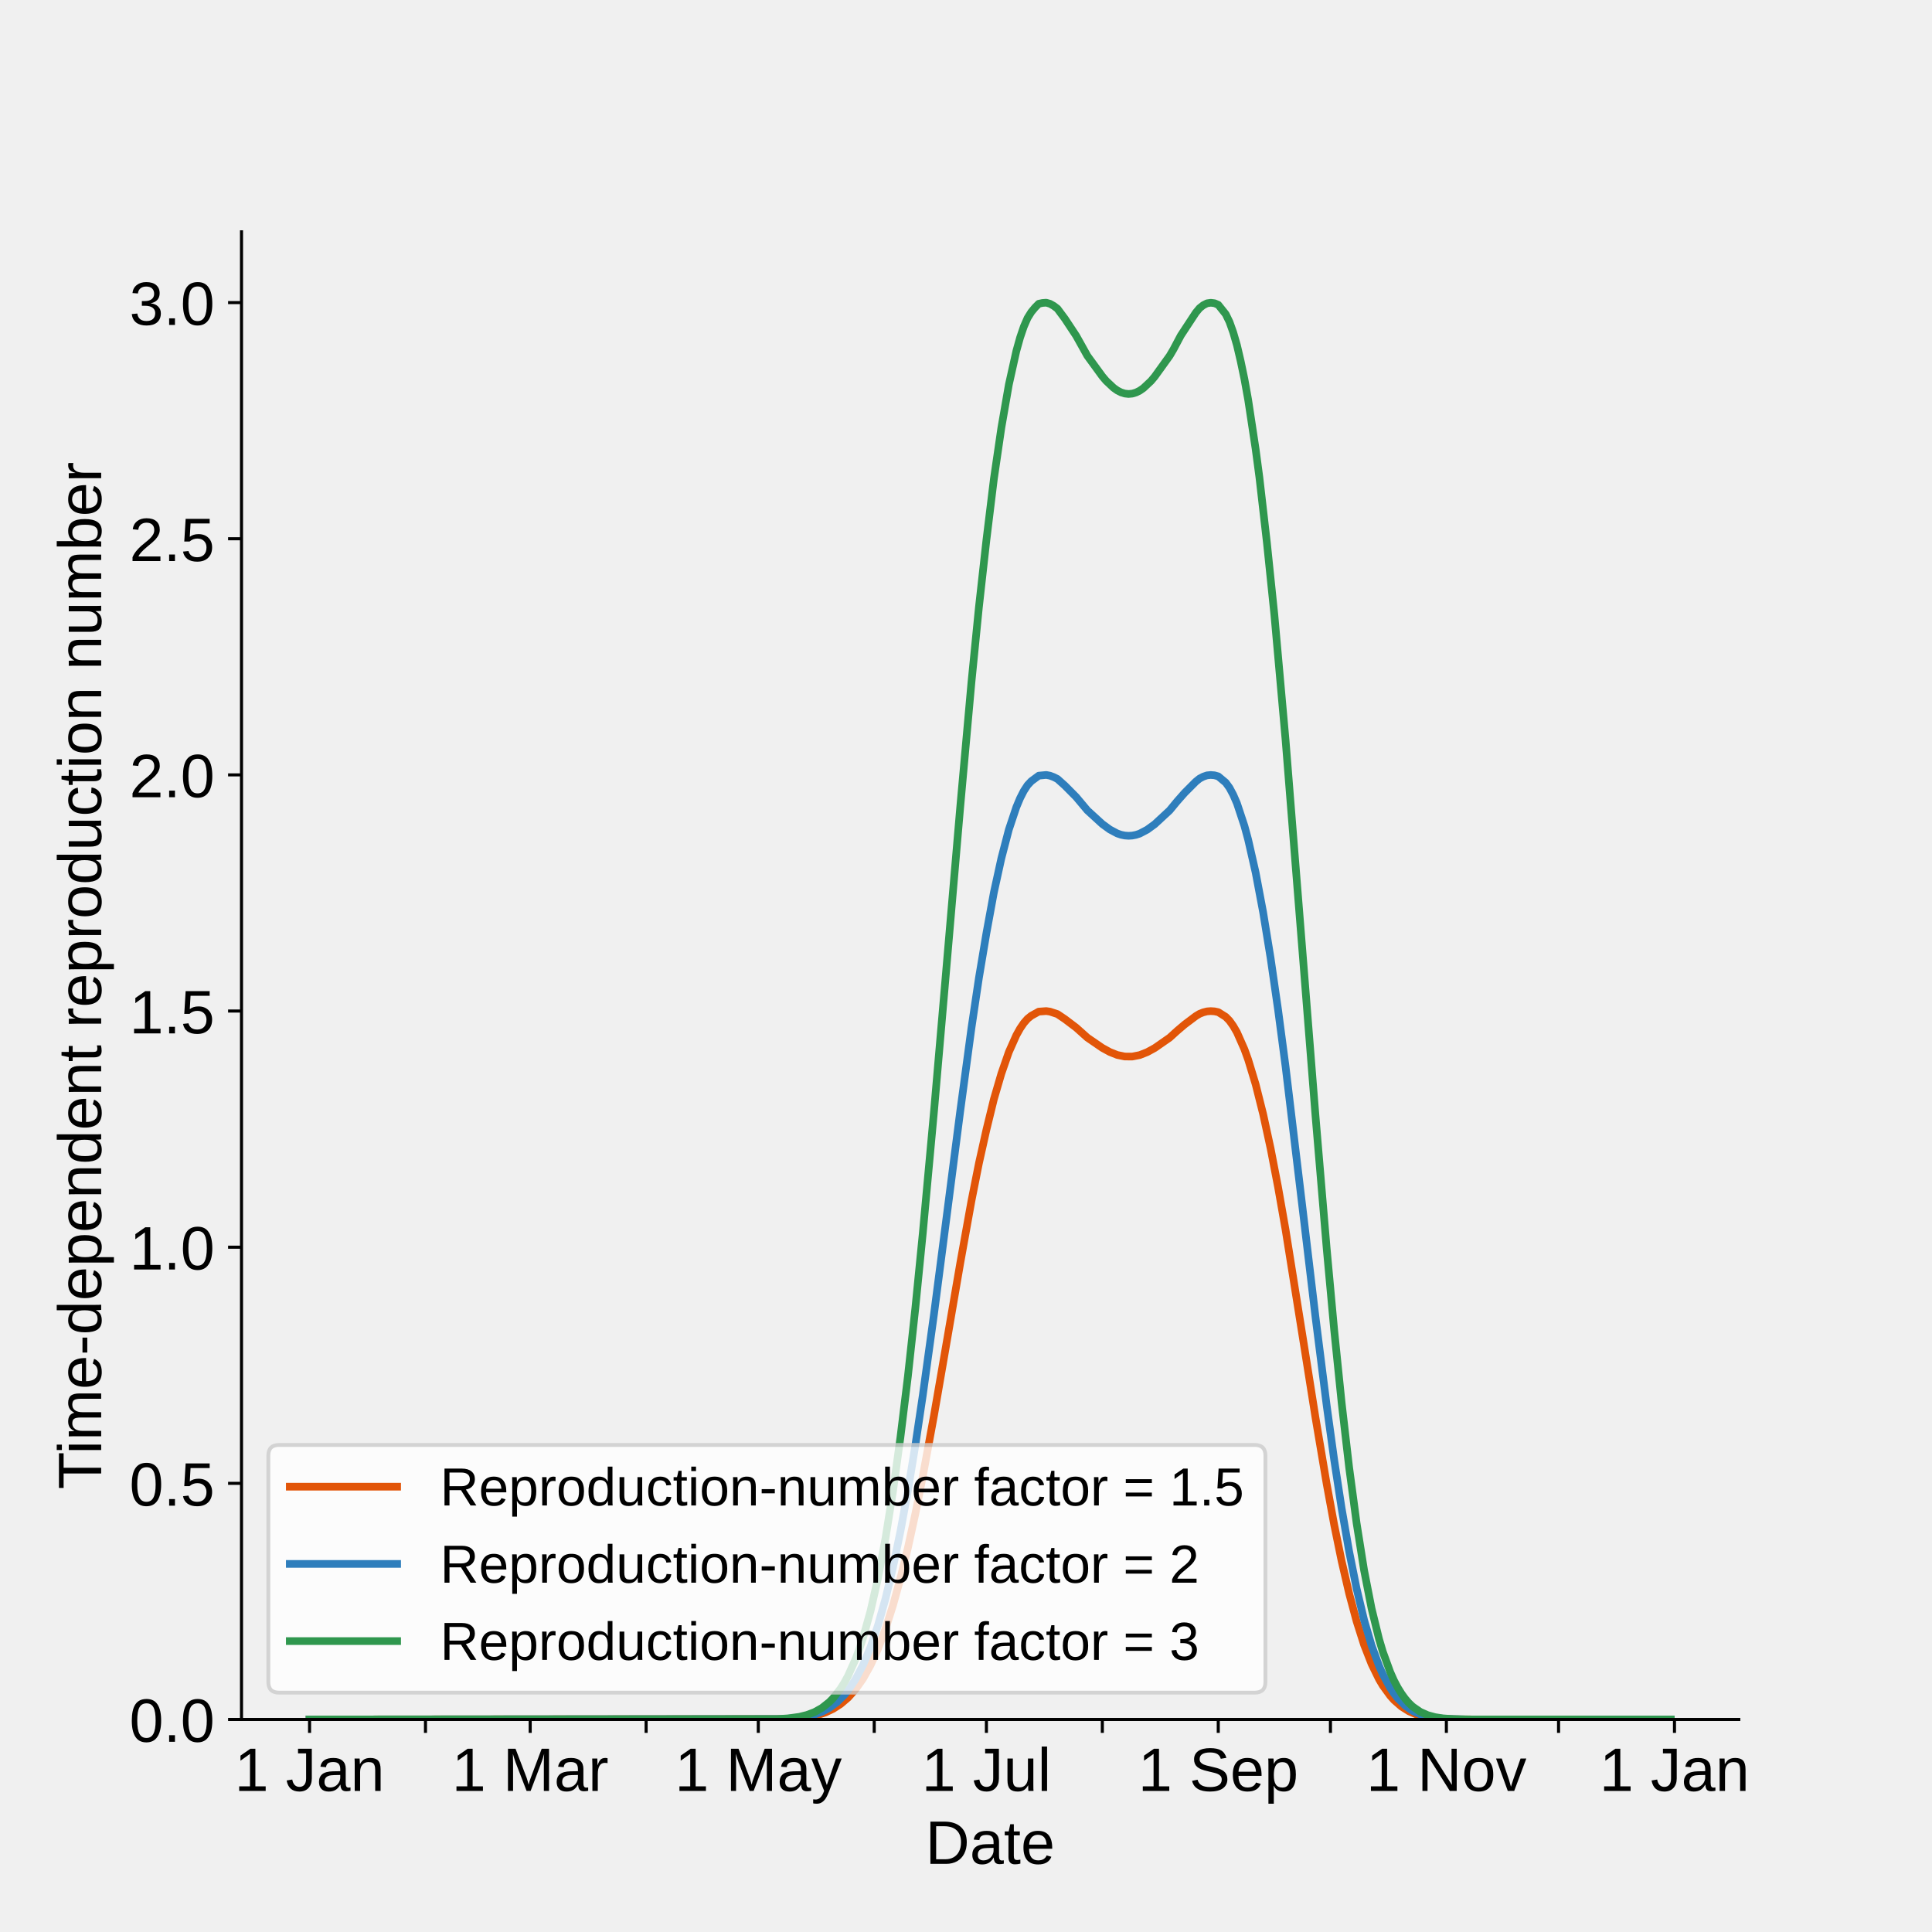
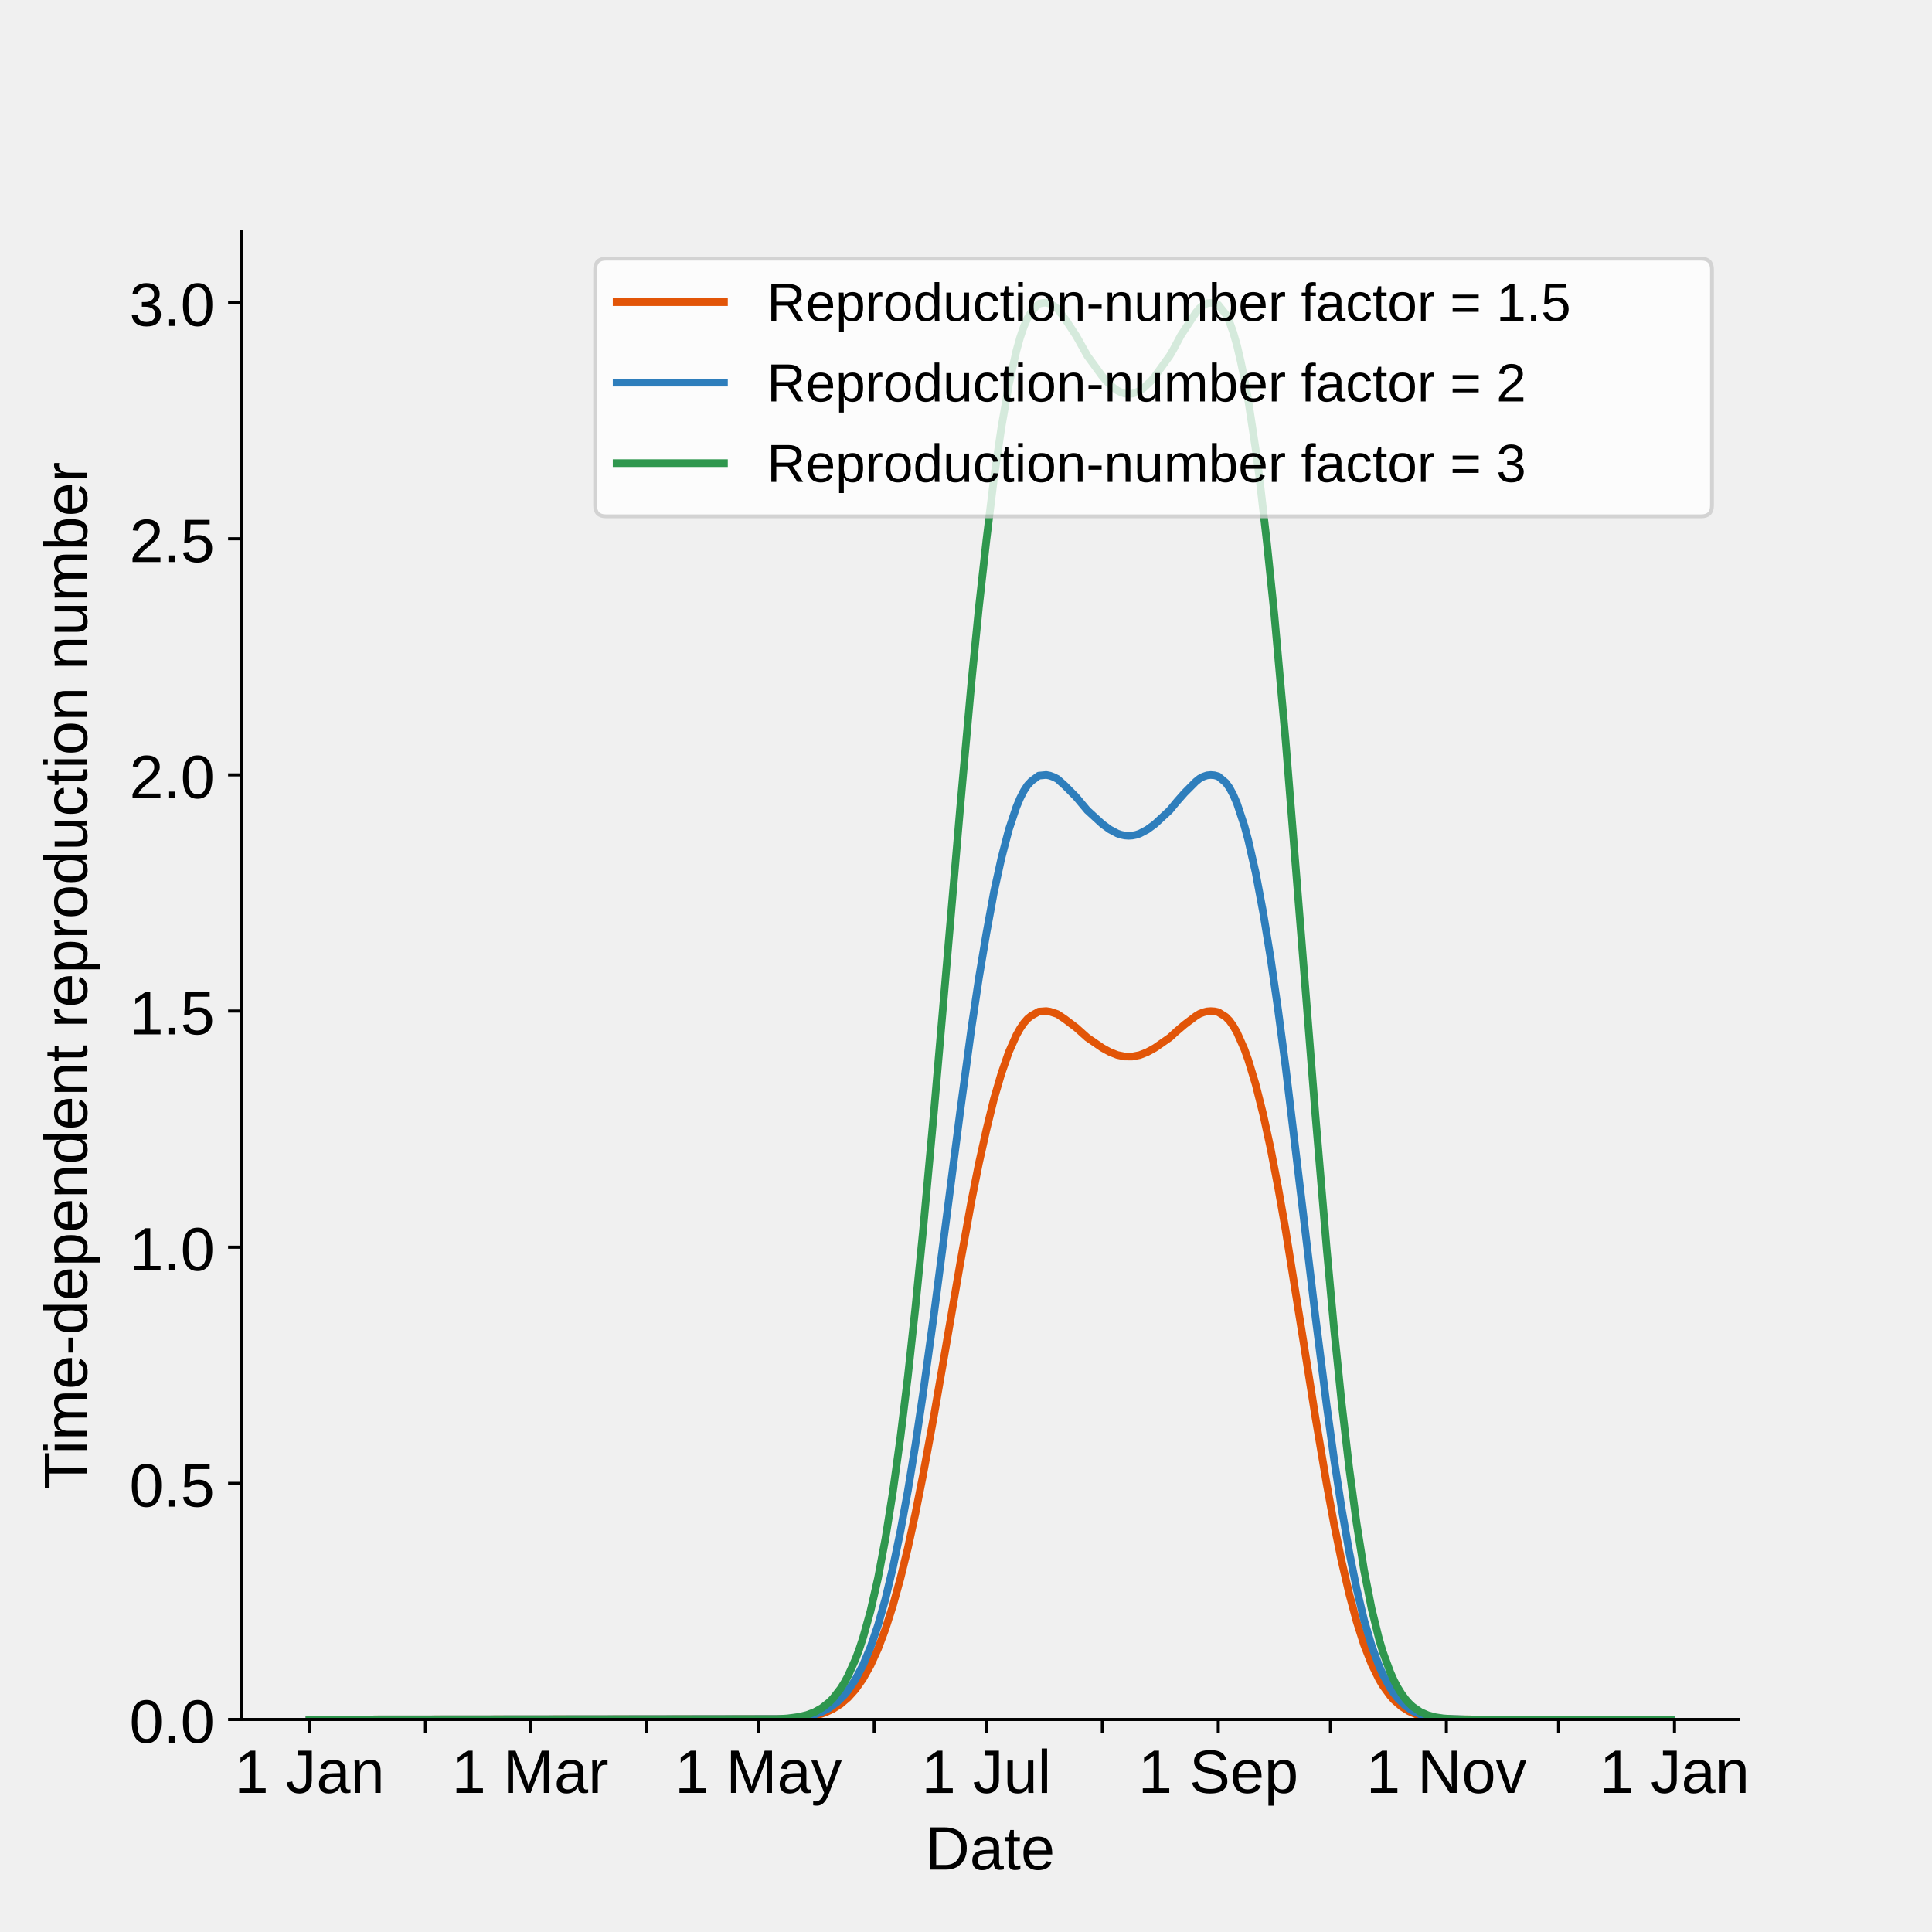
<svg xmlns="http://www.w3.org/2000/svg" xmlns:xlink="http://www.w3.org/1999/xlink" width="504pt" height="504pt" viewBox="0 0 504 504" version="1.1">
  <defs>
    <style type="text/css">*{stroke-linejoin: round; stroke-linecap: butt}</style>
  </defs>
  <g id="figure_1">
    <g id="patch_1">
      <path d="M 0 504  L 504 504  L 504 0  L 0 0  L 0 504  z " style="fill: none" />
    </g>
    <g id="axes_1">
      <g id="patch_2">
        <path d="M 63 448.56  L 453.6 448.56  L 453.6 60.48  L 63 60.48  L 63 448.56  z " style="fill: none" />
      </g>
      <g id="matplotlib.axis_1">
        <g id="xtick_1">
          <g id="line2d_1">
            <defs>
-               <path id="md1f6a5315c" d="M 0 0  L 0 3.5  " style="stroke: #000000; stroke-width: 0.8" />
+               <path id="m00c6d58c48" d="M 0 0  L 0 3.5  " style="stroke: #000000; stroke-width: 0.8" />
            </defs>
            <g>
-               <use xlink:href="#md1f6a5315c" x="80.755" y="448.56" style="stroke: #000000; stroke-width: 0.8" />
+               <use xlink:href="#m00c6d58c48" x="80.755" y="448.56" style="stroke: #000000; stroke-width: 0.8" />
            </g>
          </g>
          <g id="text_1">
-             <text style="font-size: 16px; font-family: 'Arial', sans-serif; text-anchor: middle" x="80.755" y="467.208" transform="rotate(-0 80.75454 467.2084)">1 Jan</text>
+             <text style="font-size: 16px; font-family: 'Arial', sans-serif; text-anchor: middle" x="80.755" y="467.716" transform="rotate(-0 80.75454 467.7163)">1 Jan</text>
          </g>
        </g>
        <g id="xtick_2">
          <g id="line2d_2">
            <g>
-               <use xlink:href="#md1f6a5315c" x="110.996" y="448.56" style="stroke: #000000; stroke-width: 0.8" />
+               <use xlink:href="#m00c6d58c48" x="110.996" y="448.56" style="stroke: #000000; stroke-width: 0.8" />
            </g>
          </g>
        </g>
        <g id="xtick_3">
          <g id="line2d_3">
            <g>
-               <use xlink:href="#md1f6a5315c" x="138.31" y="448.56" style="stroke: #000000; stroke-width: 0.8" />
+               <use xlink:href="#m00c6d58c48" x="138.31" y="448.56" style="stroke: #000000; stroke-width: 0.8" />
            </g>
          </g>
          <g id="text_2">
-             <text style="font-size: 16px; font-family: 'Arial', sans-serif; text-anchor: middle" x="138.31" y="467.208" transform="rotate(-0 138.3105 467.2084)">1 Mar</text>
+             <text style="font-size: 16px; font-family: 'Arial', sans-serif; text-anchor: middle" x="138.31" y="467.716" transform="rotate(-0 138.3105 467.7163)">1 Mar</text>
          </g>
        </g>
        <g id="xtick_4">
          <g id="line2d_4">
            <g>
-               <use xlink:href="#md1f6a5315c" x="168.552" y="448.56" style="stroke: #000000; stroke-width: 0.8" />
+               <use xlink:href="#m00c6d58c48" x="168.552" y="448.56" style="stroke: #000000; stroke-width: 0.8" />
            </g>
          </g>
        </g>
        <g id="xtick_5">
          <g id="line2d_5">
            <g>
-               <use xlink:href="#md1f6a5315c" x="197.817" y="448.56" style="stroke: #000000; stroke-width: 0.8" />
+               <use xlink:href="#m00c6d58c48" x="197.817" y="448.56" style="stroke: #000000; stroke-width: 0.8" />
            </g>
          </g>
          <g id="text_3">
-             <text style="font-size: 16px; font-family: 'Arial', sans-serif; text-anchor: middle" x="197.817" y="467.208" transform="rotate(-0 197.8175 467.2084)">1 May</text>
+             <text style="font-size: 16px; font-family: 'Arial', sans-serif; text-anchor: middle" x="197.817" y="467.716" transform="rotate(-0 197.8175 467.7163)">1 May</text>
          </g>
        </g>
        <g id="xtick_6">
          <g id="line2d_6">
            <g>
-               <use xlink:href="#md1f6a5315c" x="228.059" y="448.56" style="stroke: #000000; stroke-width: 0.8" />
+               <use xlink:href="#m00c6d58c48" x="228.059" y="448.56" style="stroke: #000000; stroke-width: 0.8" />
            </g>
          </g>
        </g>
        <g id="xtick_7">
          <g id="line2d_7">
            <g>
-               <use xlink:href="#md1f6a5315c" x="257.324" y="448.56" style="stroke: #000000; stroke-width: 0.8" />
+               <use xlink:href="#m00c6d58c48" x="257.324" y="448.56" style="stroke: #000000; stroke-width: 0.8" />
            </g>
          </g>
          <g id="text_4">
-             <text style="font-size: 16px; font-family: 'Arial', sans-serif; text-anchor: middle" x="257.324" y="467.208" transform="rotate(-0 257.3245 467.2084)">1 Jul</text>
+             <text style="font-size: 16px; font-family: 'Arial', sans-serif; text-anchor: middle" x="257.324" y="467.717" transform="rotate(-0 257.3245 467.7175)">1 Jul</text>
          </g>
        </g>
        <g id="xtick_8">
          <g id="line2d_8">
            <g>
-               <use xlink:href="#md1f6a5315c" x="287.566" y="448.56" style="stroke: #000000; stroke-width: 0.8" />
+               <use xlink:href="#m00c6d58c48" x="287.566" y="448.56" style="stroke: #000000; stroke-width: 0.8" />
            </g>
          </g>
        </g>
        <g id="xtick_9">
          <g id="line2d_9">
            <g>
-               <use xlink:href="#md1f6a5315c" x="317.807" y="448.56" style="stroke: #000000; stroke-width: 0.8" />
+               <use xlink:href="#m00c6d58c48" x="317.807" y="448.56" style="stroke: #000000; stroke-width: 0.8" />
            </g>
          </g>
          <g id="text_5">
-             <text style="font-size: 16px; font-family: 'Arial', sans-serif; text-anchor: middle" x="317.807" y="467.208" transform="rotate(-0 317.807 467.2084)">1 Sep</text>
+             <text style="font-size: 16px; font-family: 'Arial', sans-serif; text-anchor: middle" x="317.807" y="467.716" transform="rotate(-0 317.807 467.7163)">1 Sep</text>
          </g>
        </g>
        <g id="xtick_10">
          <g id="line2d_10">
            <g>
-               <use xlink:href="#md1f6a5315c" x="347.073" y="448.56" style="stroke: #000000; stroke-width: 0.8" />
+               <use xlink:href="#m00c6d58c48" x="347.073" y="448.56" style="stroke: #000000; stroke-width: 0.8" />
            </g>
          </g>
        </g>
        <g id="xtick_11">
          <g id="line2d_11">
            <g>
-               <use xlink:href="#md1f6a5315c" x="377.314" y="448.56" style="stroke: #000000; stroke-width: 0.8" />
+               <use xlink:href="#m00c6d58c48" x="377.314" y="448.56" style="stroke: #000000; stroke-width: 0.8" />
            </g>
          </g>
          <g id="text_6">
-             <text style="font-size: 16px; font-family: 'Arial', sans-serif; text-anchor: middle" x="377.314" y="467.208" transform="rotate(-0 377.314 467.2084)">1 Nov</text>
+             <text style="font-size: 16px; font-family: 'Arial', sans-serif; text-anchor: middle" x="377.314" y="467.716" transform="rotate(-0 377.314 467.7163)">1 Nov</text>
          </g>
        </g>
        <g id="xtick_12">
          <g id="line2d_12">
            <g>
-               <use xlink:href="#md1f6a5315c" x="406.58" y="448.56" style="stroke: #000000; stroke-width: 0.8" />
+               <use xlink:href="#m00c6d58c48" x="406.58" y="448.56" style="stroke: #000000; stroke-width: 0.8" />
            </g>
          </g>
        </g>
        <g id="xtick_13">
          <g id="line2d_13">
            <g>
-               <use xlink:href="#md1f6a5315c" x="436.821" y="448.56" style="stroke: #000000; stroke-width: 0.8" />
+               <use xlink:href="#m00c6d58c48" x="436.821" y="448.56" style="stroke: #000000; stroke-width: 0.8" />
            </g>
          </g>
          <g id="text_7">
-             <text style="font-size: 16px; font-family: 'Arial', sans-serif; text-anchor: middle" x="436.821" y="467.208" transform="rotate(-0 436.821 467.2084)">1 Jan</text>
+             <text style="font-size: 16px; font-family: 'Arial', sans-serif; text-anchor: middle" x="436.821" y="467.716" transform="rotate(-0 436.821 467.7163)">1 Jan</text>
          </g>
        </g>
        <g id="text_8">
-           <text style="font-size: 16px; font-family: 'Arial', sans-serif; text-anchor: middle" x="258.3" y="486.224" transform="rotate(-0 258.3 486.2244)">Date</text>
+           <text style="font-size: 16px; font-family: 'Arial', sans-serif; text-anchor: middle" x="258.3" y="487.717" transform="rotate(-0 258.3 487.7175)">Date</text>
        </g>
      </g>
      <g id="matplotlib.axis_2">
        <g id="ytick_1">
          <g id="line2d_14">
            <defs>
-               <path id="m442da01ed7" d="M 0 0  L -3.5 0  " style="stroke: #000000; stroke-width: 0.8" />
+               <path id="mf5d2dd1d04" d="M 0 0  L -3.5 0  " style="stroke: #000000; stroke-width: 0.8" />
            </defs>
            <g>
-               <use xlink:href="#m442da01ed7" x="63" y="448.56" style="stroke: #000000; stroke-width: 0.8" />
+               <use xlink:href="#mf5d2dd1d04" x="63" y="448.56" style="stroke: #000000; stroke-width: 0.8" />
            </g>
          </g>
          <g id="text_9">
-             <text style="font-size: 16px; font-family: 'Arial', sans-serif; text-anchor: end" x="56" y="454.384" transform="rotate(-0 56 454.3842)">0.0</text>
+             <text style="font-size: 16px; font-family: 'Arial', sans-serif; text-anchor: end" x="56" y="454.638" transform="rotate(-0 56 454.6381)">0.0</text>
          </g>
        </g>
        <g id="ytick_2">
          <g id="line2d_15">
            <g>
-               <use xlink:href="#m442da01ed7" x="63" y="386.956" style="stroke: #000000; stroke-width: 0.8" />
+               <use xlink:href="#mf5d2dd1d04" x="63" y="386.956" style="stroke: #000000; stroke-width: 0.8" />
            </g>
          </g>
          <g id="text_10">
-             <text style="font-size: 16px; font-family: 'Arial', sans-serif; text-anchor: end" x="56" y="392.781" transform="rotate(-0 56 392.7806)">0.5</text>
+             <text style="font-size: 16px; font-family: 'Arial', sans-serif; text-anchor: end" x="56" y="393.035" transform="rotate(-0 56 393.0345)">0.5</text>
          </g>
        </g>
        <g id="ytick_3">
          <g id="line2d_16">
            <g>
-               <use xlink:href="#m442da01ed7" x="63" y="325.353" style="stroke: #000000; stroke-width: 0.8" />
+               <use xlink:href="#mf5d2dd1d04" x="63" y="325.353" style="stroke: #000000; stroke-width: 0.8" />
            </g>
          </g>
          <g id="text_11">
-             <text style="font-size: 16px; font-family: 'Arial', sans-serif; text-anchor: end" x="56" y="331.177" transform="rotate(-0 56 331.177)">1.0</text>
+             <text style="font-size: 16px; font-family: 'Arial', sans-serif; text-anchor: end" x="56" y="331.431" transform="rotate(-0 56 331.4309)">1.0</text>
          </g>
        </g>
        <g id="ytick_4">
          <g id="line2d_17">
            <g>
-               <use xlink:href="#m442da01ed7" x="63" y="263.749" style="stroke: #000000; stroke-width: 0.8" />
+               <use xlink:href="#mf5d2dd1d04" x="63" y="263.749" style="stroke: #000000; stroke-width: 0.8" />
            </g>
          </g>
          <g id="text_12">
-             <text style="font-size: 16px; font-family: 'Arial', sans-serif; text-anchor: end" x="56" y="269.573" transform="rotate(-0 56 269.5734)">1.5</text>
+             <text style="font-size: 16px; font-family: 'Arial', sans-serif; text-anchor: end" x="56" y="269.827" transform="rotate(-0 56 269.8273)">1.5</text>
          </g>
        </g>
        <g id="ytick_5">
          <g id="line2d_18">
            <g>
-               <use xlink:href="#m442da01ed7" x="63" y="202.146" style="stroke: #000000; stroke-width: 0.8" />
+               <use xlink:href="#mf5d2dd1d04" x="63" y="202.146" style="stroke: #000000; stroke-width: 0.8" />
            </g>
          </g>
          <g id="text_13">
-             <text style="font-size: 16px; font-family: 'Arial', sans-serif; text-anchor: end" x="56" y="207.97" transform="rotate(-0 56 207.9697)">2.0</text>
+             <text style="font-size: 16px; font-family: 'Arial', sans-serif; text-anchor: end" x="56" y="208.224" transform="rotate(-0 56 208.2236)">2.0</text>
          </g>
        </g>
        <g id="ytick_6">
          <g id="line2d_19">
            <g>
-               <use xlink:href="#m442da01ed7" x="63" y="140.542" style="stroke: #000000; stroke-width: 0.8" />
+               <use xlink:href="#mf5d2dd1d04" x="63" y="140.542" style="stroke: #000000; stroke-width: 0.8" />
            </g>
          </g>
          <g id="text_14">
-             <text style="font-size: 16px; font-family: 'Arial', sans-serif; text-anchor: end" x="56" y="146.366" transform="rotate(-0 56 146.3661)">2.5</text>
+             <text style="font-size: 16px; font-family: 'Arial', sans-serif; text-anchor: end" x="56" y="146.62" transform="rotate(-0 56 146.62)">2.5</text>
          </g>
        </g>
        <g id="ytick_7">
          <g id="line2d_20">
            <g>
-               <use xlink:href="#m442da01ed7" x="63" y="78.938" style="stroke: #000000; stroke-width: 0.8" />
+               <use xlink:href="#mf5d2dd1d04" x="63" y="78.938" style="stroke: #000000; stroke-width: 0.8" />
            </g>
          </g>
          <g id="text_15">
-             <text style="font-size: 16px; font-family: 'Arial', sans-serif; text-anchor: end" x="56" y="84.762" transform="rotate(-0 56 84.7625)">3.0</text>
+             <text style="font-size: 16px; font-family: 'Arial', sans-serif; text-anchor: end" x="56" y="85.016" transform="rotate(-0 56 85.01641)">3.0</text>
          </g>
        </g>
        <g id="text_16">
-           <text style="font-size: 16px; font-family: 'Arial', sans-serif; text-anchor: middle" x="26.393" y="254.52" transform="rotate(-90 26.39281 254.52)">Time-dependent reproduction number</text>
+           <text style="font-size: 16px; font-family: 'Arial', sans-serif; text-anchor: middle" x="22.711" y="254.52" transform="rotate(-90 22.71125 254.52)">Time-dependent reproduction number</text>
        </g>
      </g>
      <g id="line2d_21">
-         <path d="M 80.755 448.56  L 204.646 448.453  L 208.548 448.211  L 211.475 447.808  L 213.426 447.359  L 215.377 446.71  L 217.328 445.792  L 219.279 444.536  L 221.23 442.868  L 223.181 440.693  L 225.132 437.92  L 227.083 434.429  L 229.034 430.147  L 230.985 424.966  L 232.936 418.84  L 234.887 411.788  L 236.838 403.825  L 238.79 394.883  L 240.741 385.067  L 243.667 369.162  L 246.594 352.244  L 250.496 329.536  L 253.422 313.27  L 255.373 303.455  L 257.324 294.718  L 259.276 286.737  L 261.227 280.06  L 263.178 274.449  L 265.129 270.067  L 266.104 268.318  L 267.08 266.884  L 268.055 265.766  L 269.031 264.982  L 270.982 263.9  L 272.933 263.76  L 273.908 263.903  L 275.859 264.545  L 277.81 265.859  L 280.737 268.073  L 283.664 270.692  L 287.566 273.367  L 289.517 274.434  L 291.468 275.21  L 293.419 275.612  L 295.37 275.621  L 297.321 275.238  L 299.272 274.47  L 301.223 273.406  L 305.125 270.695  L 307.076 268.921  L 309.027 267.264  L 311.954 265.062  L 312.929 264.474  L 313.905 264.088  L 314.88 263.84  L 315.856 263.769  L 316.831 263.831  L 317.807 264.037  L 319.758 265.261  L 320.734 266.265  L 321.709 267.631  L 322.685 269.313  L 324.636 273.731  L 325.611 276.437  L 327.562 282.872  L 329.513 290.633  L 331.464 299.597  L 333.415 309.723  L 335.366 320.813  L 340.244 351.351  L 343.171 369.815  L 346.097 387.162  L 348.048 397.768  L 349.999 407.284  L 351.95 415.688  L 353.901 422.969  L 355.852 429.105  L 357.803 434.087  L 359.755 438.073  L 360.73 439.718  L 362.681 442.394  L 363.657 443.489  L 365.608 445.194  L 367.559 446.426  L 369.51 447.255  L 371.461 447.804  L 373.412 448.142  L 376.338 448.408  L 381.216 448.543  L 397.8 448.56  L 435.845 448.56  L 435.845 448.56  " clip-path="url(#p18c6f502ec)" style="fill: none; stroke: #e25508; stroke-width: 2; stroke-linecap: square" />
+         <path d="M 80.755 448.56  L 204.646 448.453  L 208.548 448.211  L 211.475 447.808  L 213.426 447.359  L 215.377 446.71  L 217.328 445.792  L 219.279 444.536  L 221.23 442.868  L 223.181 440.693  L 225.132 437.92  L 227.083 434.429  L 229.034 430.147  L 230.985 424.966  L 232.936 418.84  L 234.887 411.788  L 236.838 403.825  L 238.79 394.883  L 240.741 385.067  L 243.667 369.162  L 246.594 352.244  L 250.496 329.536  L 253.422 313.27  L 255.373 303.455  L 257.324 294.718  L 259.276 286.737  L 261.227 280.06  L 263.178 274.449  L 265.129 270.067  L 266.104 268.318  L 267.08 266.884  L 268.055 265.766  L 269.031 264.982  L 270.982 263.9  L 272.933 263.76  L 273.908 263.903  L 275.859 264.545  L 277.81 265.859  L 280.737 268.073  L 283.664 270.692  L 287.566 273.367  L 289.517 274.434  L 291.468 275.21  L 293.419 275.612  L 295.37 275.621  L 297.321 275.238  L 299.272 274.47  L 301.223 273.406  L 305.125 270.695  L 307.076 268.921  L 309.027 267.264  L 311.954 265.062  L 312.929 264.474  L 313.905 264.088  L 314.88 263.84  L 315.856 263.769  L 316.831 263.831  L 317.807 264.037  L 319.758 265.261  L 320.734 266.265  L 321.709 267.631  L 322.685 269.313  L 324.636 273.731  L 325.611 276.437  L 327.562 282.872  L 329.513 290.633  L 331.464 299.597  L 333.415 309.723  L 335.366 320.813  L 340.244 351.351  L 343.171 369.815  L 346.097 387.162  L 348.048 397.768  L 349.999 407.284  L 351.95 415.688  L 353.901 422.969  L 355.852 429.105  L 357.803 434.087  L 359.755 438.073  L 360.73 439.718  L 362.681 442.394  L 363.657 443.489  L 365.608 445.194  L 367.559 446.426  L 369.51 447.255  L 371.461 447.804  L 373.412 448.142  L 376.338 448.408  L 381.216 448.543  L 397.8 448.56  L 435.845 448.56  L 435.845 448.56  " clip-path="url(#pa60da80448)" style="fill: none; stroke: #e25508; stroke-width: 2; stroke-linecap: square" />
      </g>
      <g id="line2d_22">
-         <path d="M 80.755 448.56  L 203.671 448.459  L 207.573 448.207  L 210.499 447.775  L 212.45 447.288  L 214.401 446.564  L 216.352 445.533  L 218.303 444.086  L 220.255 442.161  L 221.23 440.97  L 223.181 438.07  L 225.132 434.373  L 227.083 429.718  L 229.034 424.009  L 230.985 417.101  L 232.936 408.934  L 234.887 399.531  L 236.838 388.913  L 238.79 376.99  L 240.741 363.902  L 243.667 342.696  L 246.594 320.139  L 250.496 289.862  L 253.422 268.173  L 255.373 255.087  L 257.324 243.437  L 259.276 232.796  L 261.227 223.893  L 263.178 216.412  L 265.129 210.57  L 266.104 208.237  L 267.08 206.325  L 268.055 204.834  L 269.031 203.789  L 270.982 202.347  L 272.933 202.16  L 273.908 202.35  L 274.884 202.714  L 275.859 203.207  L 277.81 204.959  L 280.737 207.911  L 283.664 211.403  L 287.566 214.97  L 289.517 216.392  L 291.468 217.427  L 292.443 217.759  L 293.419 217.962  L 294.394 218.034  L 295.37 217.975  L 296.345 217.785  L 297.321 217.464  L 299.272 216.44  L 301.223 215.021  L 305.125 211.406  L 307.076 209.042  L 309.027 206.832  L 311.954 203.896  L 312.929 203.111  L 313.905 202.597  L 314.88 202.266  L 315.856 202.172  L 316.831 202.254  L 317.807 202.53  L 319.758 204.161  L 320.734 205.5  L 321.709 207.321  L 322.685 209.564  L 324.636 215.455  L 325.611 219.063  L 327.562 227.642  L 329.513 237.99  L 331.464 249.943  L 333.415 263.444  L 335.366 278.231  L 340.244 318.948  L 343.171 343.567  L 346.097 366.697  L 348.048 380.837  L 349.999 393.525  L 351.95 404.731  L 353.901 414.438  L 355.852 422.62  L 357.803 429.263  L 359.755 434.577  L 360.73 436.771  L 362.681 440.338  L 363.657 441.799  L 364.632 443.029  L 366.583 444.967  L 368.534 446.328  L 370.485 447.228  L 372.436 447.806  L 374.387 448.155  L 377.314 448.421  L 382.192 448.547  L 402.678 448.56  L 435.845 448.56  L 435.845 448.56  " clip-path="url(#p18c6f502ec)" style="fill: none; stroke: #2e7ebc; stroke-width: 2; stroke-linecap: square" />
+         <path d="M 80.755 448.56  L 203.671 448.459  L 207.573 448.207  L 210.499 447.775  L 212.45 447.288  L 214.401 446.564  L 216.352 445.533  L 218.303 444.086  L 220.255 442.161  L 221.23 440.97  L 223.181 438.07  L 225.132 434.373  L 227.083 429.718  L 229.034 424.009  L 230.985 417.101  L 232.936 408.934  L 234.887 399.531  L 236.838 388.913  L 238.79 376.99  L 240.741 363.902  L 243.667 342.696  L 246.594 320.139  L 250.496 289.862  L 253.422 268.173  L 255.373 255.087  L 257.324 243.437  L 259.276 232.796  L 261.227 223.893  L 263.178 216.412  L 265.129 210.57  L 266.104 208.237  L 267.08 206.325  L 268.055 204.834  L 269.031 203.789  L 270.982 202.347  L 272.933 202.16  L 273.908 202.35  L 274.884 202.714  L 275.859 203.207  L 277.81 204.959  L 280.737 207.911  L 283.664 211.403  L 287.566 214.97  L 289.517 216.392  L 291.468 217.427  L 292.443 217.759  L 293.419 217.962  L 294.394 218.034  L 295.37 217.975  L 296.345 217.785  L 297.321 217.464  L 299.272 216.44  L 301.223 215.021  L 305.125 211.406  L 307.076 209.042  L 309.027 206.832  L 311.954 203.896  L 312.929 203.111  L 313.905 202.597  L 314.88 202.266  L 315.856 202.172  L 316.831 202.254  L 317.807 202.53  L 319.758 204.161  L 320.734 205.5  L 321.709 207.321  L 322.685 209.564  L 324.636 215.455  L 325.611 219.063  L 327.562 227.642  L 329.513 237.99  L 331.464 249.943  L 333.415 263.444  L 335.366 278.231  L 340.244 318.948  L 343.171 343.567  L 346.097 366.697  L 348.048 380.837  L 349.999 393.525  L 351.95 404.731  L 353.901 414.438  L 355.852 422.62  L 357.803 429.263  L 359.755 434.577  L 360.73 436.771  L 362.681 440.338  L 363.657 441.799  L 364.632 443.029  L 366.583 444.967  L 368.534 446.328  L 370.485 447.228  L 372.436 447.806  L 374.387 448.155  L 377.314 448.421  L 382.192 448.547  L 402.678 448.56  L 435.845 448.56  L 435.845 448.56  " clip-path="url(#pa60da80448)" style="fill: none; stroke: #2e7ebc; stroke-width: 2; stroke-linecap: square" />
      </g>
      <g id="line2d_23">
-         <path d="M 80.755 448.56  L 202.695 448.453  L 205.622 448.267  L 208.548 447.861  L 210.499 447.383  L 212.45 446.652  L 214.401 445.566  L 216.352 444.019  L 217.328 443.023  L 219.279 440.512  L 220.255 438.962  L 221.23 437.175  L 223.181 432.825  L 224.157 430.22  L 225.132 427.279  L 227.083 420.297  L 229.034 411.734  L 230.985 401.372  L 232.936 389.12  L 234.887 375.016  L 236.838 359.09  L 238.79 341.205  L 240.741 321.573  L 243.667 289.764  L 246.594 255.928  L 250.496 210.512  L 253.422 177.98  L 255.373 158.35  L 257.324 140.876  L 259.276 124.914  L 261.227 111.56  L 263.178 100.338  L 265.129 91.575  L 266.104 88.076  L 267.08 85.207  L 268.055 82.972  L 269.031 81.404  L 270.006 80.229  L 270.982 79.241  L 271.957 79.031  L 272.933 78.96  L 273.908 79.245  L 274.884 79.791  L 275.859 80.53  L 277.81 83.158  L 280.737 87.586  L 283.664 92.825  L 287.566 98.175  L 288.541 99.328  L 290.492 101.167  L 291.468 101.86  L 292.443 102.359  L 293.419 102.663  L 294.394 102.771  L 295.37 102.683  L 296.345 102.398  L 297.321 101.916  L 298.297 101.237  L 300.248 99.406  L 301.223 98.252  L 305.125 92.829  L 306.101 91.174  L 308.052 87.501  L 311.954 81.564  L 312.929 80.387  L 313.905 79.616  L 314.88 79.12  L 315.856 78.979  L 316.831 79.102  L 317.807 79.514  L 319.758 81.962  L 320.734 83.971  L 321.709 86.701  L 322.685 90.066  L 323.66 94.237  L 324.636 98.902  L 325.611 104.314  L 327.562 117.183  L 328.538 124.522  L 330.489 141.509  L 332.44 160.335  L 335.366 193.067  L 340.244 254.143  L 343.171 291.071  L 346.097 325.765  L 348.048 346.976  L 349.999 366.008  L 351.95 382.816  L 353.901 397.377  L 355.852 409.65  L 357.803 419.614  L 359.755 427.585  L 360.73 430.877  L 362.681 436.228  L 363.657 438.419  L 364.632 440.263  L 365.608 441.828  L 366.583 443.17  L 367.559 444.291  L 368.534 445.213  L 370.485 446.561  L 372.436 447.429  L 374.387 447.953  L 376.338 448.257  L 379.265 448.47  L 384.143 448.555  L 423.164 448.56  L 435.845 448.56  L 435.845 448.56  " clip-path="url(#p18c6f502ec)" style="fill: none; stroke: #2f974e; stroke-width: 2; stroke-linecap: square" />
+         <path d="M 80.755 448.56  L 202.695 448.453  L 205.622 448.267  L 208.548 447.861  L 210.499 447.383  L 212.45 446.652  L 214.401 445.566  L 216.352 444.019  L 217.328 443.023  L 219.279 440.512  L 220.255 438.962  L 221.23 437.175  L 223.181 432.825  L 224.157 430.22  L 225.132 427.279  L 227.083 420.297  L 229.034 411.734  L 230.985 401.372  L 232.936 389.12  L 234.887 375.016  L 236.838 359.09  L 238.79 341.205  L 240.741 321.573  L 243.667 289.764  L 246.594 255.928  L 250.496 210.512  L 253.422 177.98  L 255.373 158.35  L 257.324 140.876  L 259.276 124.914  L 261.227 111.56  L 263.178 100.338  L 265.129 91.575  L 266.104 88.076  L 267.08 85.207  L 268.055 82.972  L 269.031 81.404  L 270.006 80.229  L 270.982 79.241  L 271.957 79.031  L 272.933 78.96  L 273.908 79.245  L 274.884 79.791  L 275.859 80.53  L 277.81 83.158  L 280.737 87.586  L 283.664 92.825  L 287.566 98.175  L 288.541 99.328  L 290.492 101.167  L 291.468 101.86  L 292.443 102.359  L 293.419 102.663  L 294.394 102.771  L 295.37 102.683  L 296.345 102.398  L 297.321 101.916  L 298.297 101.237  L 300.248 99.406  L 301.223 98.252  L 305.125 92.829  L 306.101 91.174  L 308.052 87.501  L 311.954 81.564  L 312.929 80.387  L 313.905 79.616  L 314.88 79.12  L 315.856 78.979  L 316.831 79.102  L 317.807 79.514  L 319.758 81.962  L 320.734 83.971  L 321.709 86.701  L 322.685 90.066  L 323.66 94.237  L 324.636 98.902  L 325.611 104.314  L 327.562 117.183  L 328.538 124.522  L 330.489 141.509  L 332.44 160.335  L 335.366 193.067  L 340.244 254.143  L 343.171 291.071  L 346.097 325.765  L 348.048 346.976  L 349.999 366.008  L 351.95 382.816  L 353.901 397.377  L 355.852 409.65  L 357.803 419.614  L 359.755 427.585  L 360.73 430.877  L 362.681 436.228  L 363.657 438.419  L 364.632 440.263  L 365.608 441.828  L 366.583 443.17  L 367.559 444.291  L 368.534 445.213  L 370.485 446.561  L 372.436 447.429  L 374.387 447.953  L 376.338 448.257  L 379.265 448.47  L 384.143 448.555  L 423.164 448.56  L 435.845 448.56  L 435.845 448.56  " clip-path="url(#pa60da80448)" style="fill: none; stroke: #2f974e; stroke-width: 2; stroke-linecap: square" />
      </g>
      <g id="patch_3">
        <path d="M 63 448.56  L 63 60.48  " style="fill: none; stroke: #000000; stroke-width: 0.8; stroke-linejoin: miter; stroke-linecap: square" />
      </g>
      <g id="patch_4">
        <path d="M 63 448.56  L 453.6 448.56  " style="fill: none; stroke: #000000; stroke-width: 0.8; stroke-linejoin: miter; stroke-linecap: square" />
      </g>
      <g id="legend_1">
        <g id="patch_5">
-           <path d="M 72.8 441.56  L 327.311 441.56  Q 330.111 441.56 330.111 438.76  L 330.111 379.744  Q 330.111 376.944 327.311 376.944  L 72.8 376.944  Q 70 376.944 70 379.744  L 70 438.76  Q 70 441.56 72.8 441.56  z " style="fill: #ffffff; opacity: 0.8; stroke: #cccccc; stroke-linejoin: miter" />
+           <path d="M 158.06 134.683  L 443.8 134.683  Q 446.6 134.683 446.6 131.883  L 446.6 70.28  Q 446.6 67.48 443.8 67.48  L 158.06 67.48  Q 155.26 67.48 155.26 70.28  L 155.26 131.883  Q 155.26 134.683 158.06 134.683  z " style="fill: #ffffff; opacity: 0.8; stroke: #cccccc; stroke-linejoin: miter" />
        </g>
        <g id="line2d_24">
-           <path d="M 75.6 387.836  L 89.6 387.836  L 103.6 387.836  " style="fill: none; stroke: #e25508; stroke-width: 2; stroke-linecap: square" />
+           <path d="M 160.86 78.818  L 174.86 78.818  L 188.86 78.818  " style="fill: none; stroke: #e25508; stroke-width: 2; stroke-linecap: square" />
        </g>
        <g id="text_17">
-           <text style="font-size: 14px; font-family: 'Arial', sans-serif; text-anchor: start" x="114.8" y="392.736" transform="rotate(-0 114.8 392.7364)">Reproduction-number factor = 1.5</text>
+           <text style="font-size: 14px; font-family: 'Arial', sans-serif; text-anchor: start" x="200.06" y="83.718" transform="rotate(-0 200.06 83.71781)">Reproduction-number factor = 1.5</text>
        </g>
        <g id="line2d_25">
-           <path d="M 75.6 407.975  L 89.6 407.975  L 103.6 407.975  " style="fill: none; stroke: #2e7ebc; stroke-width: 2; stroke-linecap: square" />
+           <path d="M 160.86 99.819  L 174.86 99.819  L 188.86 99.819  " style="fill: none; stroke: #2e7ebc; stroke-width: 2; stroke-linecap: square" />
        </g>
        <g id="text_18">
-           <text style="font-size: 14px; font-family: 'Arial', sans-serif; text-anchor: start" x="114.8" y="412.875" transform="rotate(-0 114.8 412.875)">Reproduction-number factor = 2</text>
+           <text style="font-size: 14px; font-family: 'Arial', sans-serif; text-anchor: start" x="200.06" y="104.719" transform="rotate(-0 200.06 104.7189)">Reproduction-number factor = 2</text>
        </g>
        <g id="line2d_26">
-           <path d="M 75.6 428.114  L 89.6 428.114  L 103.6 428.114  " style="fill: none; stroke: #2f974e; stroke-width: 2; stroke-linecap: square" />
+           <path d="M 160.86 120.82  L 174.86 120.82  L 188.86 120.82  " style="fill: none; stroke: #2f974e; stroke-width: 2; stroke-linecap: square" />
        </g>
        <g id="text_19">
-           <text style="font-size: 14px; font-family: 'Arial', sans-serif; text-anchor: start" x="114.8" y="433.014" transform="rotate(-0 114.8 433.0137)">Reproduction-number factor = 3</text>
+           <text style="font-size: 14px; font-family: 'Arial', sans-serif; text-anchor: start" x="200.06" y="125.72" transform="rotate(-0 200.06 125.72)">Reproduction-number factor = 3</text>
        </g>
      </g>
    </g>
  </g>
  <defs>
-     <clipPath id="p18c6f502ec">
+     <clipPath id="pa60da80448">
      <rect x="63" y="60.48" width="390.6" height="388.08" />
    </clipPath>
  </defs>
</svg>
